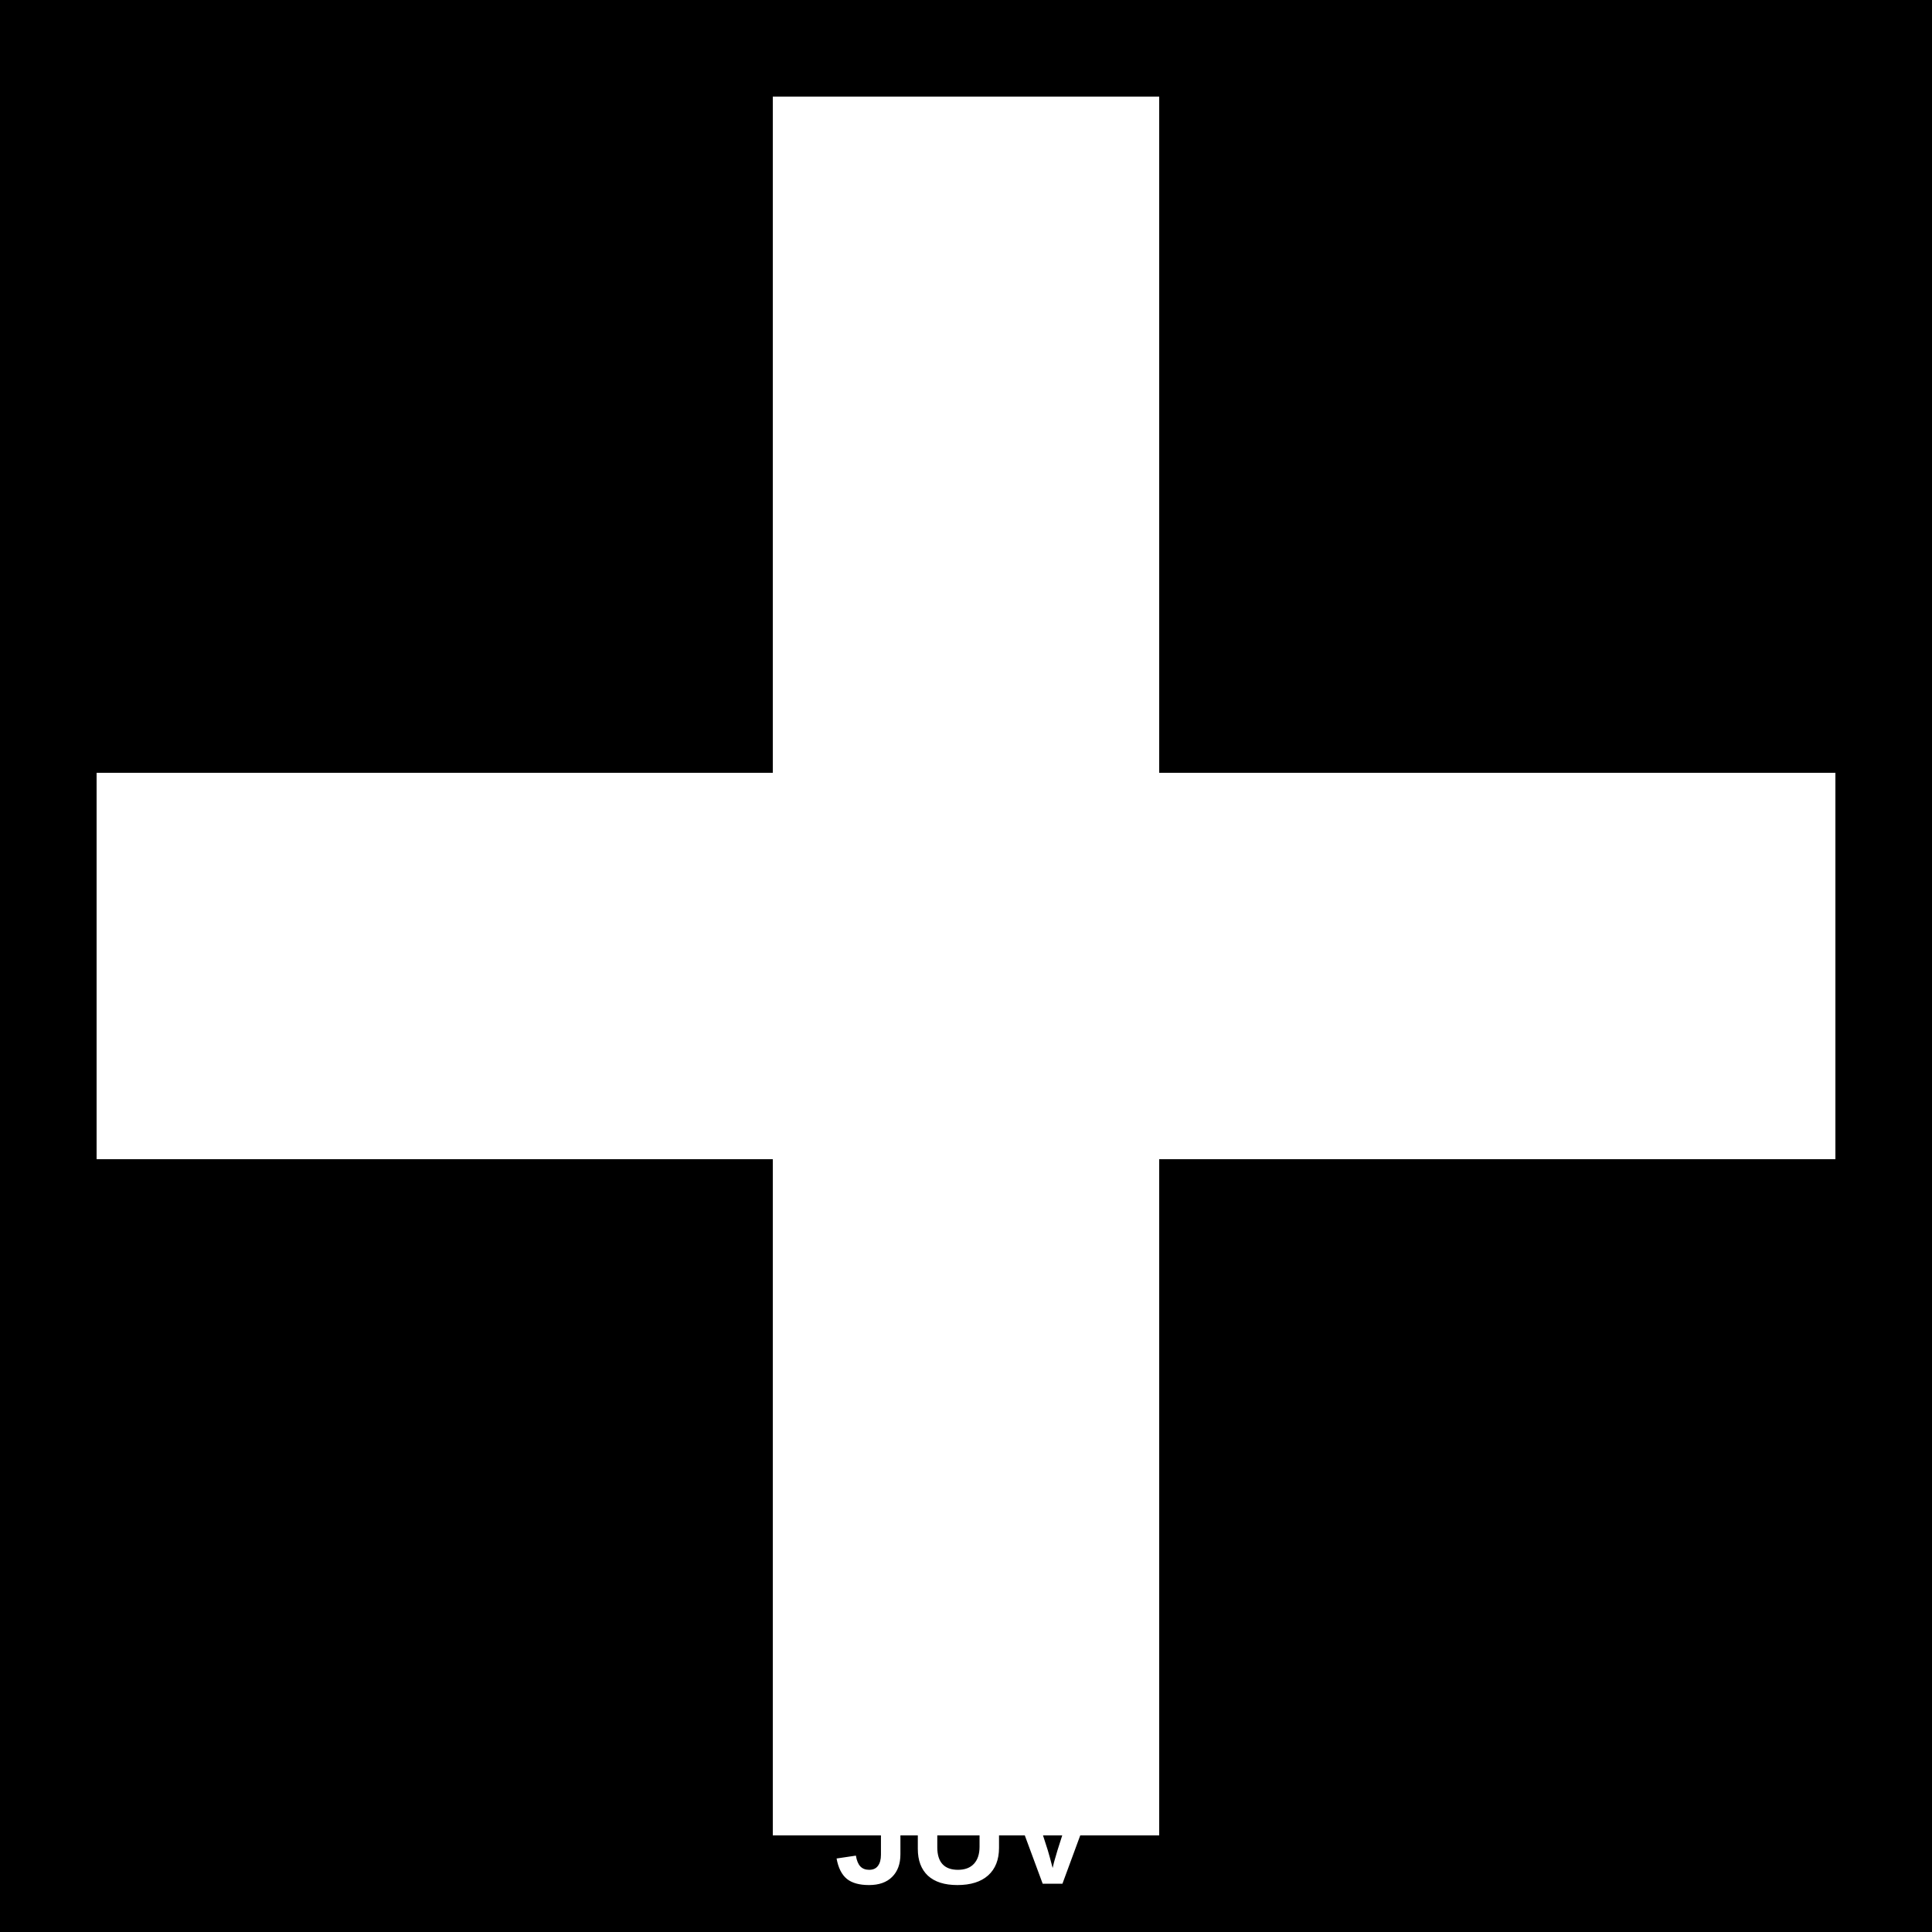
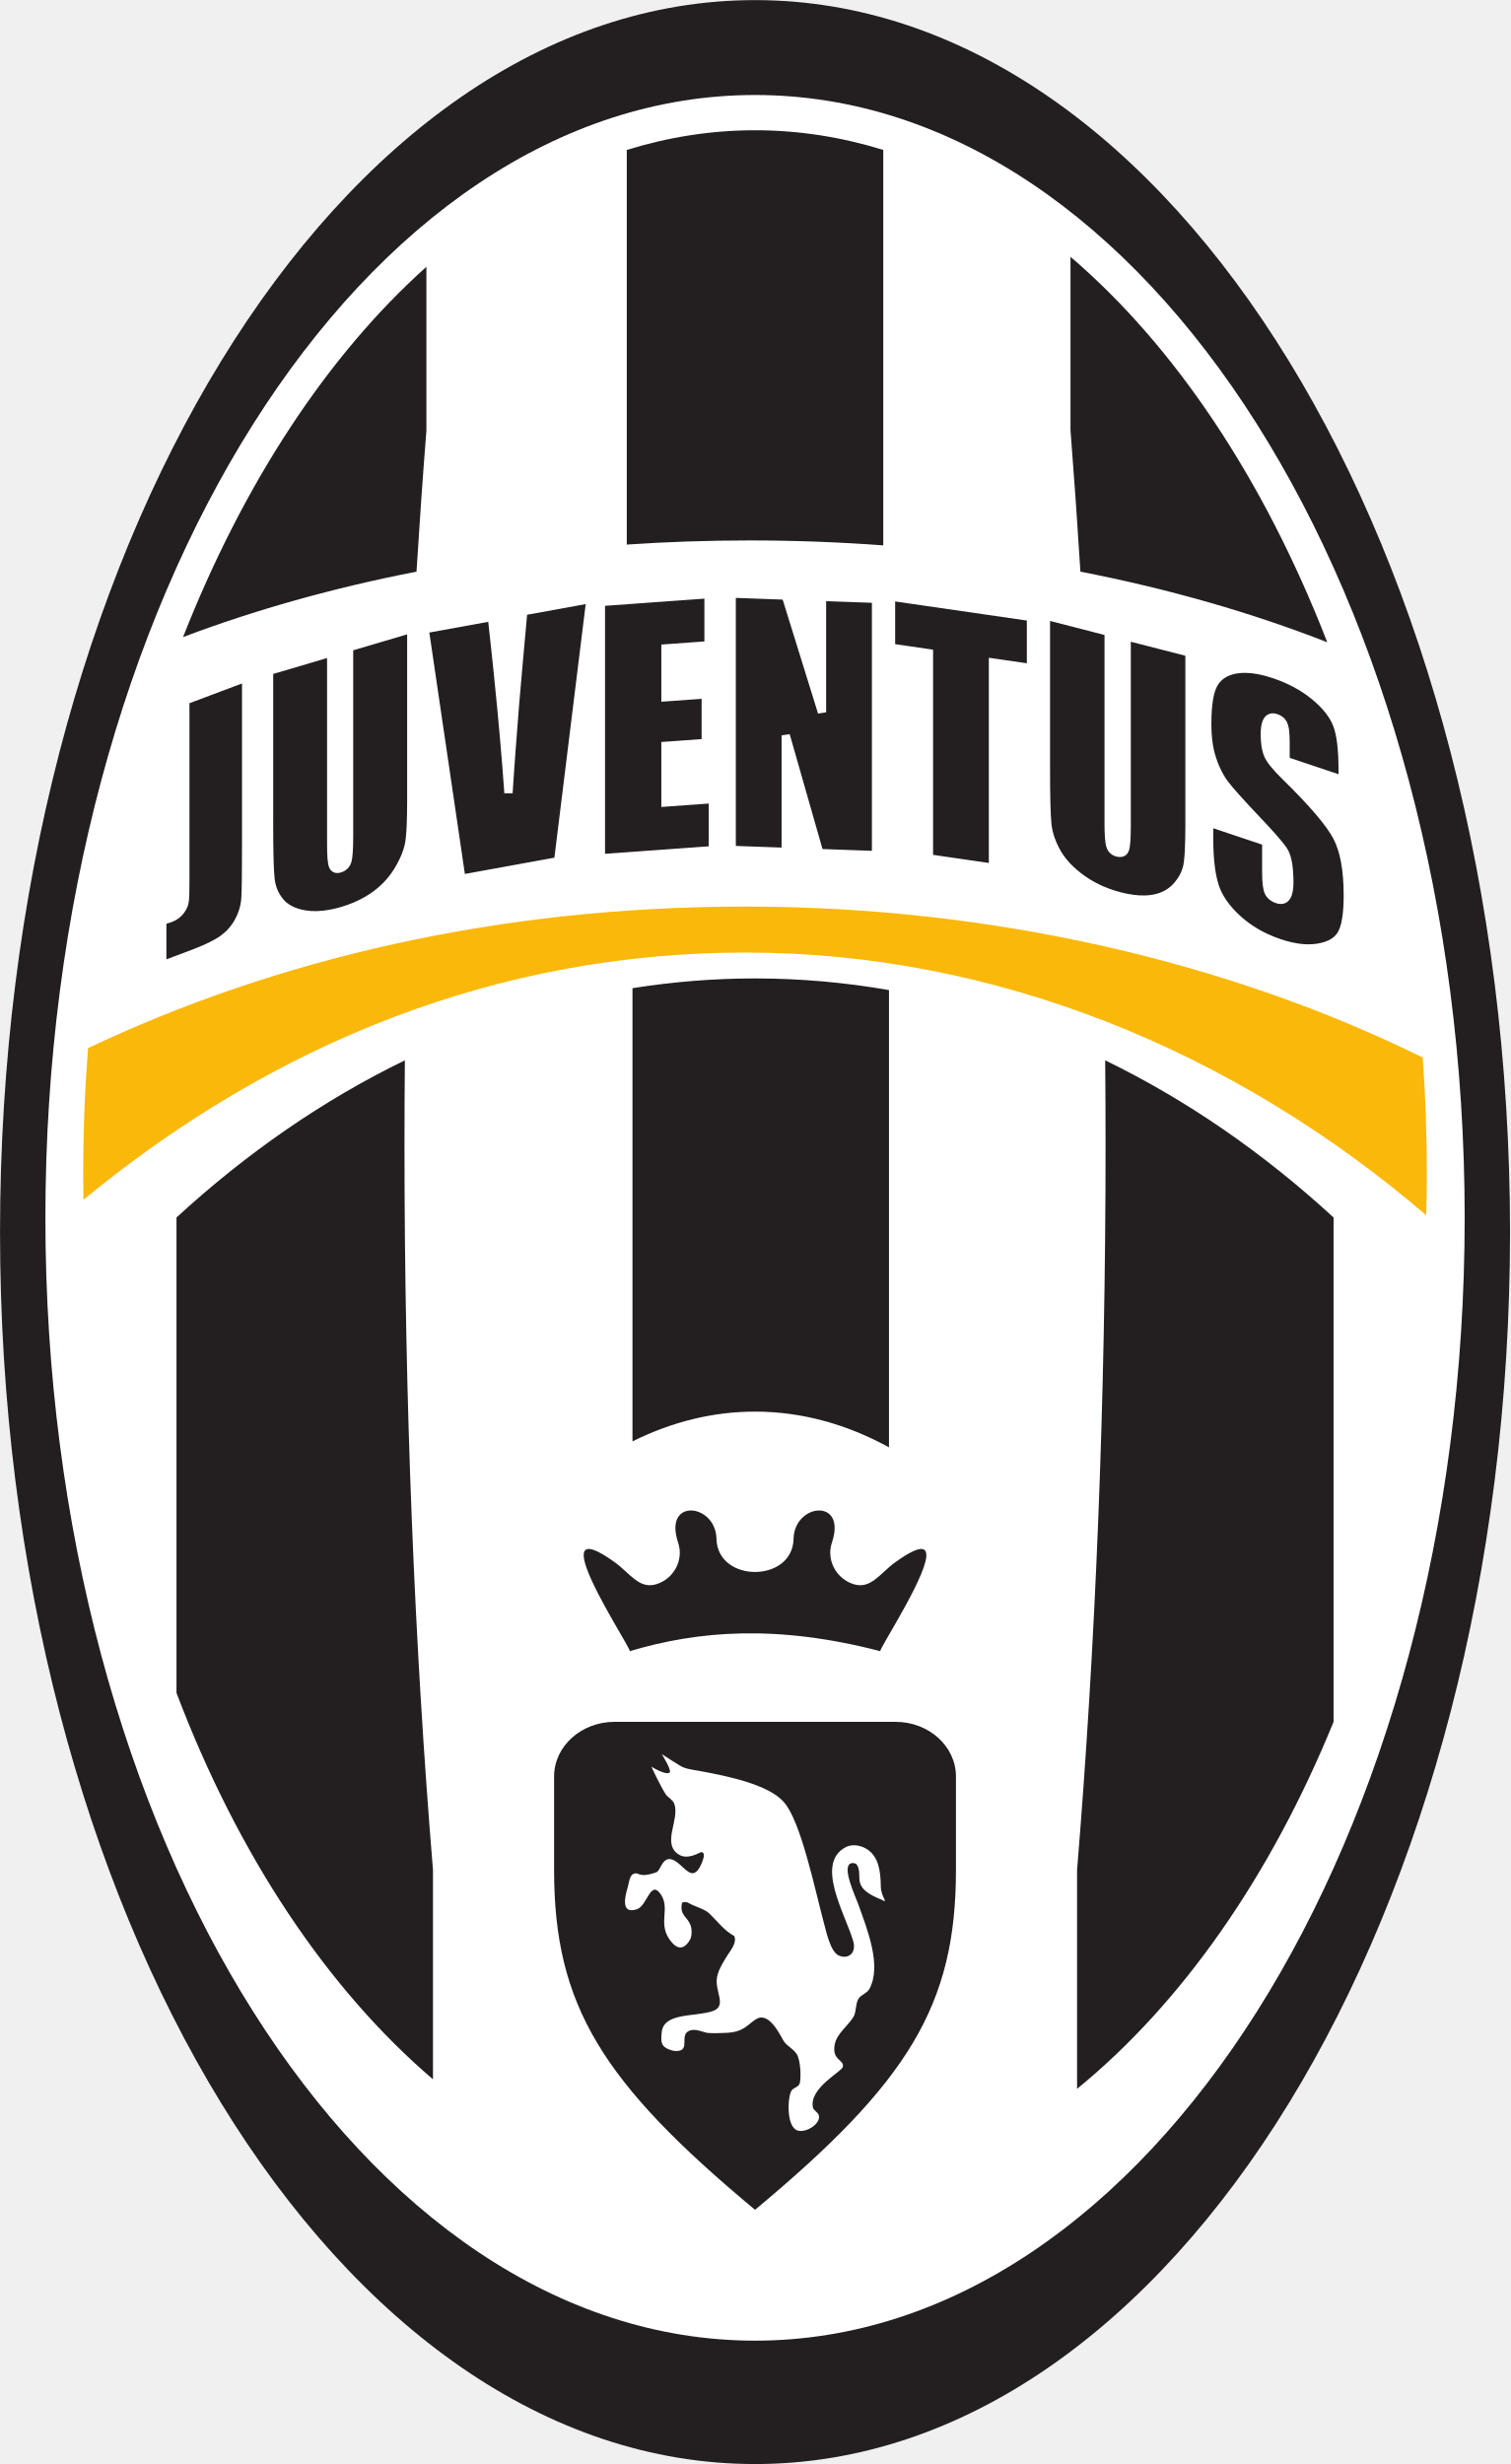
- <svg xmlns="http://www.w3.org/2000/svg" viewBox="0 0 200 200">
-   <rect width="200" height="200" fill="#000" />
-   <rect x="80" y="10" width="40" height="180" fill="#fff" />
-   <rect x="10" y="80" width="180" height="40" fill="#fff" />
-   <text x="100" y="195" text-anchor="middle" font-family="Arial" font-weight="bold" font-size="14" fill="#fff">JUV</text>
+ <svg xmlns="http://www.w3.org/2000/svg" viewBox="56.7 11.66 143.6 234.33">
+   <path d="M963.781 1842.52c297.359 0 538.499-393.51 538.499-878.739 0-485.234-241.14-878.742-538.499-878.742-297.355 0-538.504 393.508-538.504 878.742 0 485.229 241.149 878.739 538.504 878.739" style="fill:#231f20;fill-opacity:1;fill-rule:evenodd;stroke:none" transform="matrix(.13333 0 0 -.13333 0 257.333)" />
+   <path d="M963.781 1774.83c279.489 0 506.149-358.64 506.149-800.889 0-442.242-226.66-800.886-506.149-800.886-279.488 0-506.144 358.644-506.144 800.886 0 442.249 226.656 800.889 506.144 800.889" style="fill:#fff;fill-opacity:1;fill-rule:evenodd;stroke:none" transform="matrix(.13333 0 0 -.13333 0 257.333)" />
+   <path d="M963.777 1749.68c31.282 0 61.853-4.86 91.473-14.03v-282.06c-31.26 2.32-63.148 3.52-95.539 3.52-29.59 0-58.746-1.02-87.406-2.95v281.49c29.621 9.17 60.187 14.03 91.472 14.03m225.013-90.26c74.92-64.1 138.08-159.1 182.94-274.45v-.42c-53.71 21.02-112.8 38.02-175.87 50.29-2.13 34.24-4.48 67.86-7.07 100.82zm-632.966-271.24c43.137 109.73 102.895 200.82 173.571 264.12v-116.71c-2.59-32.95-4.946-66.54-7.067-100.75-59.422-11.55-115.312-27.31-166.504-46.66m158.203-301.91c-58.211-28.25-112.875-66.12-162.89-112.086V635.098c43.652-115.262 107.004-210.743 182.945-275.637v149.328c-13.074 158.496-20.328 333.156-20.328 516.681 0 20.38.098 40.65.273 60.8m345.293 50.12c-31.27 5.45-63.144 8.31-95.543 8.31-29.589 0-58.75-2.41-87.406-6.95V814.488c27.828 13.821 57.129 21.231 87.406 21.231 33.235 0 65.313-8.922 95.543-25.465zm317.1-162.206c-50.02 45.976-104.68 83.816-162.89 112.086.17-20.15.27-40.42.27-60.8 0-183.548-7.25-358.236-20.33-516.751V352.668c74.93 61.141 138.08 151.762 182.95 261.777z" style="fill:#231f20;fill-opacity:1;fill-rule:evenodd;stroke:none" transform="matrix(.13333 0 0 -.13333 0 257.333)" />
+   <path d="M957.074 1195.96c176.176 0 345.476-39.77 482.936-107.7 1.91-26.87 2.93-54.15 2.93-81.81 0-10.274-.17-20.481-.44-30.653-137.93 118.143-308 187.363-485.426 187.363-177.422 0-336.937-64.92-472.289-176.324-.105 6.519-.168 13.055-.168 19.614 0 29.96 1.192 59.5 3.434 88.53 134.707 63.82 292.847 100.98 469.023 100.98" style="fill:#fab80a;fill-opacity:1;fill-rule:evenodd;stroke:none" transform="matrix(.13333 0 0 -.13333 0 257.333)" />
+   <path d="M1064.09 614.434H863.461c-23.648 0-42.996-17.504-42.996-38.903v-66.875c0-96.328 34.086-151.398 143.312-242.265 109.233 90.867 143.313 145.937 143.313 242.265v66.875c0 21.399-19.34 38.903-43 38.903" style="fill:#231f20;fill-opacity:1;fill-rule:evenodd;stroke:none" transform="matrix(.13333 0 0 -.13333 0 257.333)" />
+   <path d="M897.246 591.453s7.555-11.914 5.555-13.246c-3.028-1.984-12.957 4.277-12.957 4.277s6.535-14.156 10.289-19.757c1.515-2.204 4.98-3.813 6.031-6.688 4.215-11.246-9.363-28.562 3.41-36.359 4.207-2.606 9.594-1.164 14.395 1.238 0 0 1.504.859 2.375.398 2.344-1.179-.324-6.941-.66-7.824-5.293-12.207-9.868-5.801-15.743-.64-11.921 10.48-12.796-4.352-16.523-5.692-13.492-4.773-11.988.762-16.41-1.211-2.785-1.164-3.231-6.851-4.047-9.601-1.66-5.551-5.586-19.782 6.719-15.5 7.179 2.496 9.363 20.418 16.328 11.32 8.387-10.957-2.938-22.086 8.465-35.094 3.121-3.554 6.742-5.199 10.398-1.457 1.289 1.321 2.656 3.227 3.176 4.996.582 2.059.832 5.442-.188 8.496-2.339 6.758-8.113 7.067-6.086 16.422 2.512.567 2.844.715 5.368-.691 4.336-2.402 10.773-3.863 14.285-7.317 5.726-5.566 10.34-11.914 17.523-15.863 2.153-4.652-2.828-10.578-4.457-13.156-2.836-4.524-6.699-10.445-7.773-15.969-2.098-10.328 7.812-20.93-3.52-24.547-13.133-4.14-34.629-.843-35.984-15.078-.274-2.648-.879-6.988 1.195-9.551 1.668-2.007 6.274-3.711 9.164-3.726 11.047.101 1.219 11.984 10.071 14.758 4.339 1.32 9.398-1.594 12.886-1.879 3.844-.289 8.832-.047 12.164.074 13.231.43 15.352 5.762 21.903 9.82 8.554 5.348 16.187-9.418 19.222-14.965 2.395-4.546 8.657-6.586 10.5-11.589 2.008-5.457 2.184-13.829 1.535-18.43-.582-3.938-4.613-3.367-6.234-6.352-2.644-4.847-3.613-25.347 4.418-28.086 6.371-2.101 17.341 5.297 15.121 11.161-.65 1.835-3.74 3.246-4.12 5.347-2.69 13.84 20.78 25.547 21.39 28.852 1.02 5.258-7.8 4.469-5.87 15.636 1.33 8.145 9.71 13.641 13.54 20.2 2.06 3.5 1.27 10.09 3.83 13.254 2.14 2.617 5.81 3.55 7.44 6.531 8.88 16.453-1.4 42.094-7.94 60.355-1.88 5.297-12.03 26.618-5.37 29.149 1.68.656 2.75-.133 3.67-.188 3.85-4.066 1.35-10.316 3.34-14.867 2.71-6.125 10.64-8.926 16.21-11.418-.59-.488 1.19-.195 1.25-.215-1.6 3.539-2.98 6.219-3.05 10.446-.16 11.644-1.85 20.82-9.31 26.027-3.75 2.605-10.31 4.633-15.71 1.773-22.12-11.574-.33-47.652 5.32-66.894 2.52-8.457-3.4-13.449-10.37-10.309-5.67 2.555-8.62 16.051-10.37 22.586-6.94 26.117-16.618 73.172-28.724 86.848-11.093 12.597-40.507 18.57-60.226 22.164-3.172.582-8.235 1.242-11.395 2.512-2.578 1.043-15.449 9.519-15.449 9.519" style="fill:#fff;fill-opacity:1;fill-rule:evenodd;stroke:none" transform="matrix(.13333 0 0 -.13333 0 257.333)" />
+   <path d="m1345.16 1201.16.03.02-.01.01zm-.03 100.87 34.82-11.67v3.02c0 7.16-.31 13.36-.94 18.59-.62 5.14-1.53 9.32-2.73 12.52-1.2 3.19-3.03 6.36-5.51 9.53-2.51 3.22-5.71 6.45-9.57 9.67v.01c-5.53 4.6-11.94 8.51-19.21 11.74-1.47.65-2.92 1.25-4.36 1.81-1.47.56-2.99 1.11-4.54 1.63l-.06.02-.03.01c-7.17 2.41-13.56 3.65-19.13 3.75-1.04.02-2.09 0-3.15-.07-.97-.06-1.95-.17-2.93-.32l-.13-.02v.01c-3.28-.53-6.11-1.52-8.44-2.95a16.4 16.4 0 0 1-5.47-5.49v-.02c-1.44-2.34-2.54-5.75-3.3-10.21-.79-4.66-1.18-10.43-1.18-17.26 0-4.73.27-9.12.83-13.14v-.01c.54-3.98 1.38-7.64 2.49-10.98v-.02c1.59-4.82 3.49-9.08 5.67-12.75.41-.7.85-1.39 1.29-2.06v-.01c.39-.59.86-1.25 1.35-1.91l-2.34-1.85 2.35 1.82v-.01l.01.01c1.71-2.29 4.35-5.43 7.93-9.44 3.61-4.05 8.13-8.94 13.55-14.66h-.01c5.54-5.79 10.01-10.64 13.4-14.5l-.01-.01c3.52-4.02 6.02-7.15 7.49-9.39v-.01c1.33-2.07 2.36-4.73 3.09-7.97.12-.52.25-1.16.38-1.89h.01c.7-3.88 1.05-8.61 1.07-14.16v-.16c0-3.84-.42-6.94-1.26-9.31-.19-.53-.4-1.02-.61-1.46h-.01c-.21-.43-.48-.85-.76-1.27l.01-.01-.04-.05-2.41 1.75 2.39-1.78c-1.15-1.63-2.63-2.67-4.43-3.09-1.61-.38-3.41-.24-5.37.41h-.01c-2.6.87-4.67 2.23-6.21 4.03v.01a11.3 11.3 0 0 0-1.57 2.36l-.04.07-.02.05c-1.35 2.79-2.03 7.84-2.03 15.16v20.05l-34.83 11.67v-7.77c0-6.75.31-12.82.94-18.19.61-5.32 1.54-9.98 2.76-13.97h-.01c1.19-3.84 3.06-7.63 5.61-11.36q3.9-5.7 9.87-11.16h.01c5.74-5.26 12.34-9.62 19.79-13.06 1.37-.63 2.86-1.27 4.48-1.91 1.56-.62 3.12-1.19 4.66-1.71l.06-.02.02-.01c5.16-1.73 9.99-2.84 14.46-3.33 4.39-.49 8.49-.38 12.27.3 5.17.95 9.09 2.72 11.75 5.3v-.02c.47.47.93.98 1.34 1.53v.01c.42.55.79 1.12 1.09 1.68l.01.04.04.06c.8 1.49 1.49 3.41 2.05 5.73.29 1.23.55 2.55.77 3.94.68 4.4 1.03 9.75 1.04 16.04h-.02v.18c0 8.8-.61 16.56-1.84 23.28-1.21 6.62-3.01 12.23-5.41 16.83-2.44 4.69-6.66 10.56-12.65 17.59-6.07 7.12-13.96 15.44-23.68 24.95-3.48 3.42-6.3 6.45-8.44 9.09-2.23 2.76-3.79 5.18-4.65 7.25-.72 1.71-1.29 3.64-1.69 5.77v.04l-.2 1.16-.01.04c-.4 2.54-.61 5.43-.61 8.61v.16c0 3.75.4 6.77 1.2 9 .18.52.38.98.58 1.37.24.49.5.92.76 1.29l-.02-.03.02.03.01.03.04.05c1.1 1.54 2.5 2.53 4.19 2.94 1.54.39 3.24.27 5.07-.34 1.57-.52 2.93-1.27 4.09-2.22 1.2-1 2.16-2.21 2.86-3.63.56-1.15 1-2.68 1.31-4.56l.01-.06.14-.98v-.04c.27-2.16.42-4.88.42-8.14h.02v-.24zm-74.43-47.09v119.93l-38.89 9.99v-130.94c0-4.56-.1-8.34-.31-11.31-.21-3.11-.58-5.37-1.07-6.77l-.03-.07c-1.04-2.79-2.99-4.28-5.86-4.45h-.01c-.47-.03-.97-.01-1.48.04-.49.06-.98.16-1.46.27l-.05.01-.08.02c-1.71.45-3.17 1.23-4.36 2.34h-.01c-1.18 1.11-2.06 2.52-2.62 4.21h-.01c-.5 1.45-.87 3.63-1.09 6.52-.21 2.72-.32 6.11-.32 10.14v134.82l-38.84 9.99v-104.37h-.01c0-10.29.08-18.84.25-25.65.17-6.68.43-11.66.79-14.95v-.01c.31-3.06 1.03-6.16 2.1-9.29 1.1-3.19 2.57-6.4 4.4-9.63 1.83-3.17 4.14-6.23 6.94-9.18 2.8-2.96 6.1-5.8 9.89-8.53 5.39-3.88 11.42-7.03 18.08-9.46 1.3-.47 2.63-.91 3.97-1.33s2.72-.81 4.13-1.17l.07-.02c6.32-1.62 12.03-2.35 17.09-2.2.98.02 1.95.09 2.89.18.86.09 1.78.23 2.72.39l.24.04c3.11.58 5.9 1.57 8.39 2.96 2.45 1.36 4.62 3.13 6.48 5.28v.01c1.92 2.22 3.45 4.5 4.58 6.8 1.12 2.28 1.88 4.62 2.26 7.01.33 2.1.6 4.93.8 8.47l.11 2.23c.21 4.71.33 10.4.33 17.05h-.01zm-113.05 114.56v30.48l-93.92 13.61v-30.46l24.49-3.56 2.55-.37v-146.36l39.77-5.77v146.36l3.35-.48zm-110.51-133.78v176.91l-32.64 1.17v-79.26l-5.76-.93-25.244 81.3-33.414 1.21v-176.91l32.637-1.17v80.03l5.781.86 23.41-81.94zm-119.476 179.87-70.859-5.11v-176.89l73.922 5.34v30.51l-30.622-2.21-3.152-.23v46.33l2.762.2 25.973 1.88v28.73l-25.583-1.84-3.152-.23v40.78l2.762.2 27.949 2.02zM820.68 1230.84 843 1411.7l-41.781-7.61-2.922-32.27v-.01c-1.832-19.77-3.641-41.71-5.399-65.82l-1.015-14.24-.996-14.69-.02-.29-5.887-.02c-1.718 24.65-4.226 53.17-7.542 85.49-.614 5.97-1.301 12.45-2.04 19.37-.597 5.53-1.226 11.33-1.906 17.44l-42.008-7.63 25.348-172.2zm-128.981-23.93-.023-.02.004-.01zm23.953 64.96v118.25l-38.468-11.38V1246.2c0-4.55-.11-8.38-.309-11.46-.215-3.19-.555-5.57-1.004-7.12l-.016-.03c-.804-2.63-2.328-4.65-4.562-6.02l.004-.01c-.453-.27-.899-.52-1.336-.7-.449-.2-.938-.39-1.434-.54l-.035-.01-.07-.02c-1.859-.55-3.5-.54-4.926.01-1.617.64-2.793 1.87-3.508 3.68l.012.01c-.531 1.3-.918 3.35-1.141 6.11-.211 2.6-.316 5.94-.316 9.99v133.14l-38.426-11.36v-105.96h-.012c0-10.29.083-18.8.25-25.52.165-6.56.426-11.39.782-14.48v-.03c.308-2.83.98-5.45 1.996-7.88 1.015-2.42 2.406-4.69 4.156-6.82 1.672-2 3.789-3.66 6.336-4.96 2.652-1.35 5.793-2.34 9.395-2.95 5.214-.89 11.043-.74 17.484.46 1.211.22 2.523.51 3.91.84 1.27.31 2.629.68 4.063 1.1h.011l.223.06c6.348 1.88 12.125 4.36 17.269 7.39h.008a65 65 0 0 1 2.926 1.83 65 65 0 0 1 2.766 1.93l-.004.01.051.04 1.742-2.45-1.719 2.46a59 59 0 0 1 8.734 7.96 57 57 0 0 1 6.852 9.45c1.973 3.39 3.555 6.65 4.75 9.77 1.16 3.03 1.941 5.9 2.34 8.62q.497 3.525.797 8.97l.113 2.28c.207 4.83.324 10.58.328 17.25h-.012zm-117.785-34.74v117.95l-37.484-14.07V1214.4h.012c0-3.18-.032-6.1-.102-8.81-.063-2.51-.168-4.41-.309-5.68a16.1 16.1 0 0 0-1.211-4.59c-.601-1.41-1.441-2.82-2.503-4.2v-.01a18 18 0 0 0-3.793-3.66 20 20 0 0 0-4.821-2.56c-.843-.32-2.101-.73-3.715-1.21v-25.36l17.77 6.67c6.742 2.54 12.277 5.02 16.555 7.43l-.004.01c.859.48 1.64.95 2.32 1.37.703.44 1.352.86 1.93 1.27l-.004.01.027.02.078.07a33.8 33.8 0 0 1 8.024 8.06h.008c.398.56.812 1.19 1.23 1.88v.01c.438.72.816 1.38 1.133 1.97l.019.04c1.805 3.42 3.059 6.85 3.746 10.3h-.007c.14.74.261 1.45.351 2.08.086.67.164 1.33.215 2v.05l.02.26v.01c.175 2.7.312 6.96.394 12.74.082 5.32.121 12.87.121 22.56" style="fill:#231f20;fill-opacity:1;fill-rule:nonzero;stroke:none" transform="matrix(.13333 0 0 -.13333 0 257.333)" />
+   <path d="M1053.04 664.867c.34 1.649 5.71 10.551 12.01 21.598 16.12 28.226 38.37 70.473-1.48 41.625-10.5-7.598-17.16-19.313-29.54-15.442l-.01.012c-12.36 3.875-19.55 17.25-15.42 29.531 10.88 32.313-26.787 28.09-27.323 2.86-.664-31.613-54.336-31.613-55 0-.531 25.23-38.195 29.453-27.324-2.86 4.133-12.281-3.062-25.656-15.418-29.531l-.008-.012c-12.379-3.871-19.043 7.844-29.543 15.442-55.441 40.14 9.317-57.352 10.539-63.223 48.274 14.426 104.332 19.274 178.517 0" style="fill:#231f20;fill-opacity:1;fill-rule:evenodd;stroke:none" transform="matrix(.13333 0 0 -.13333 0 257.333)" />
</svg>
